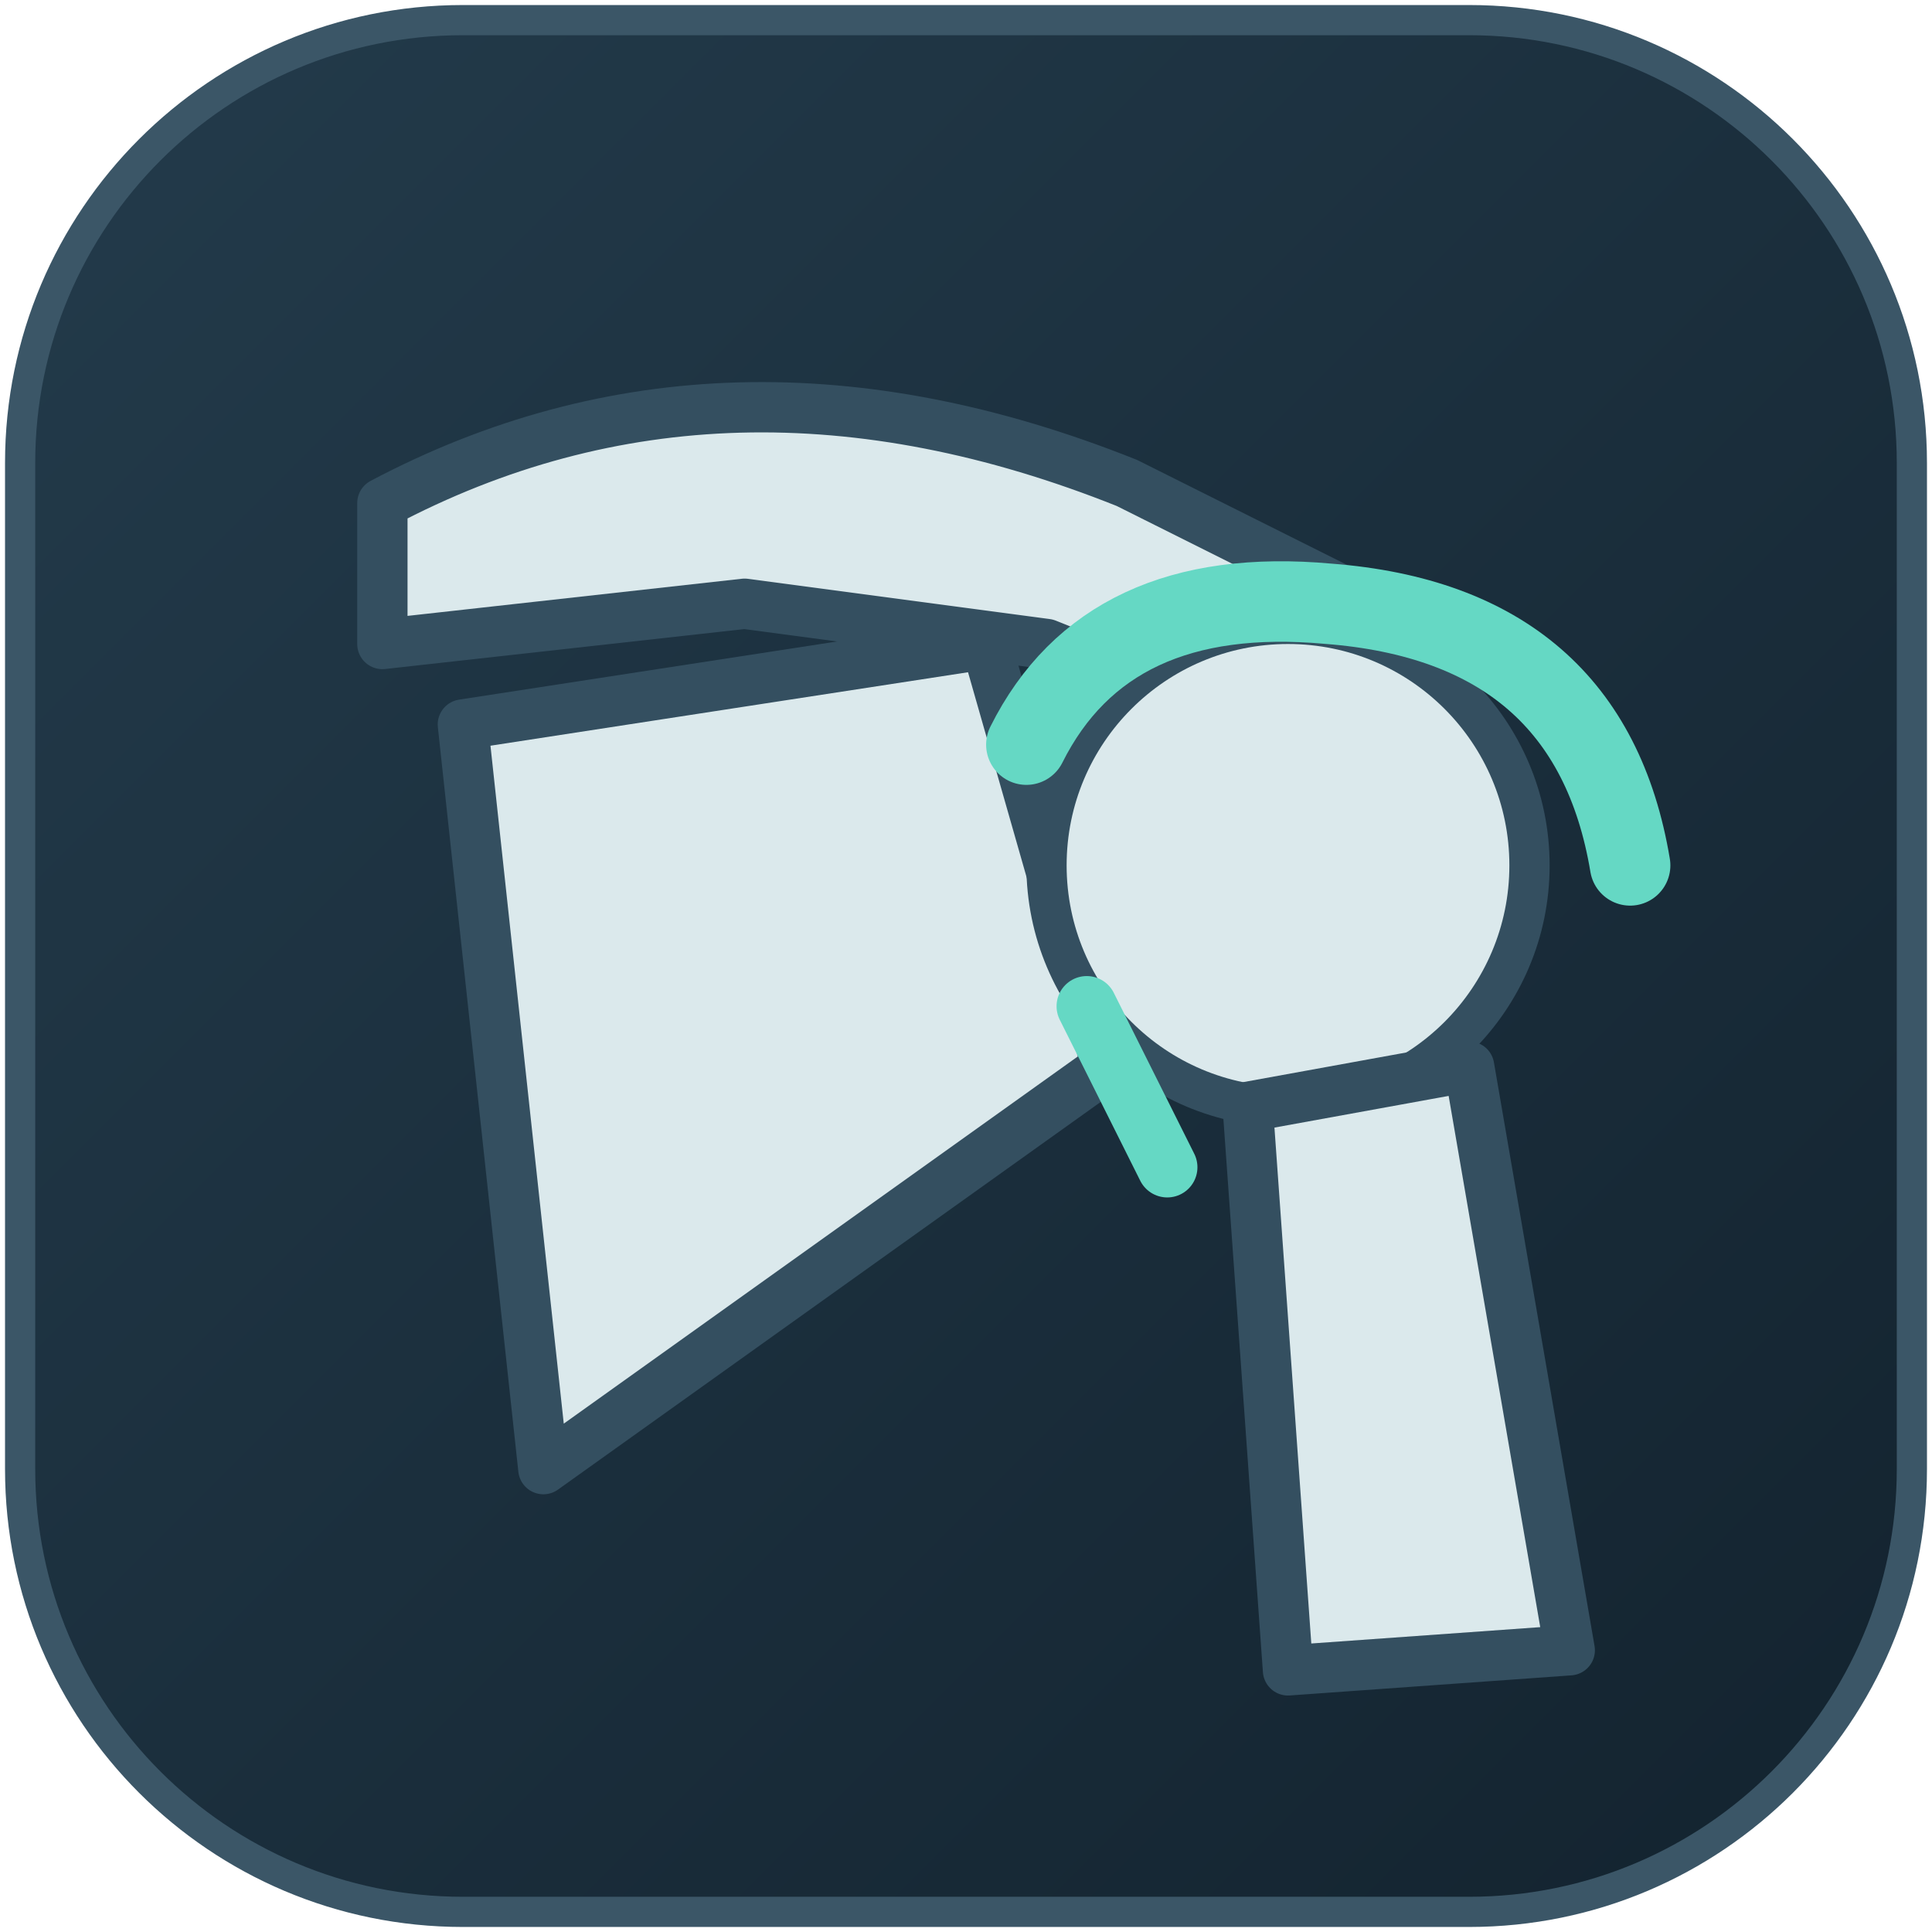
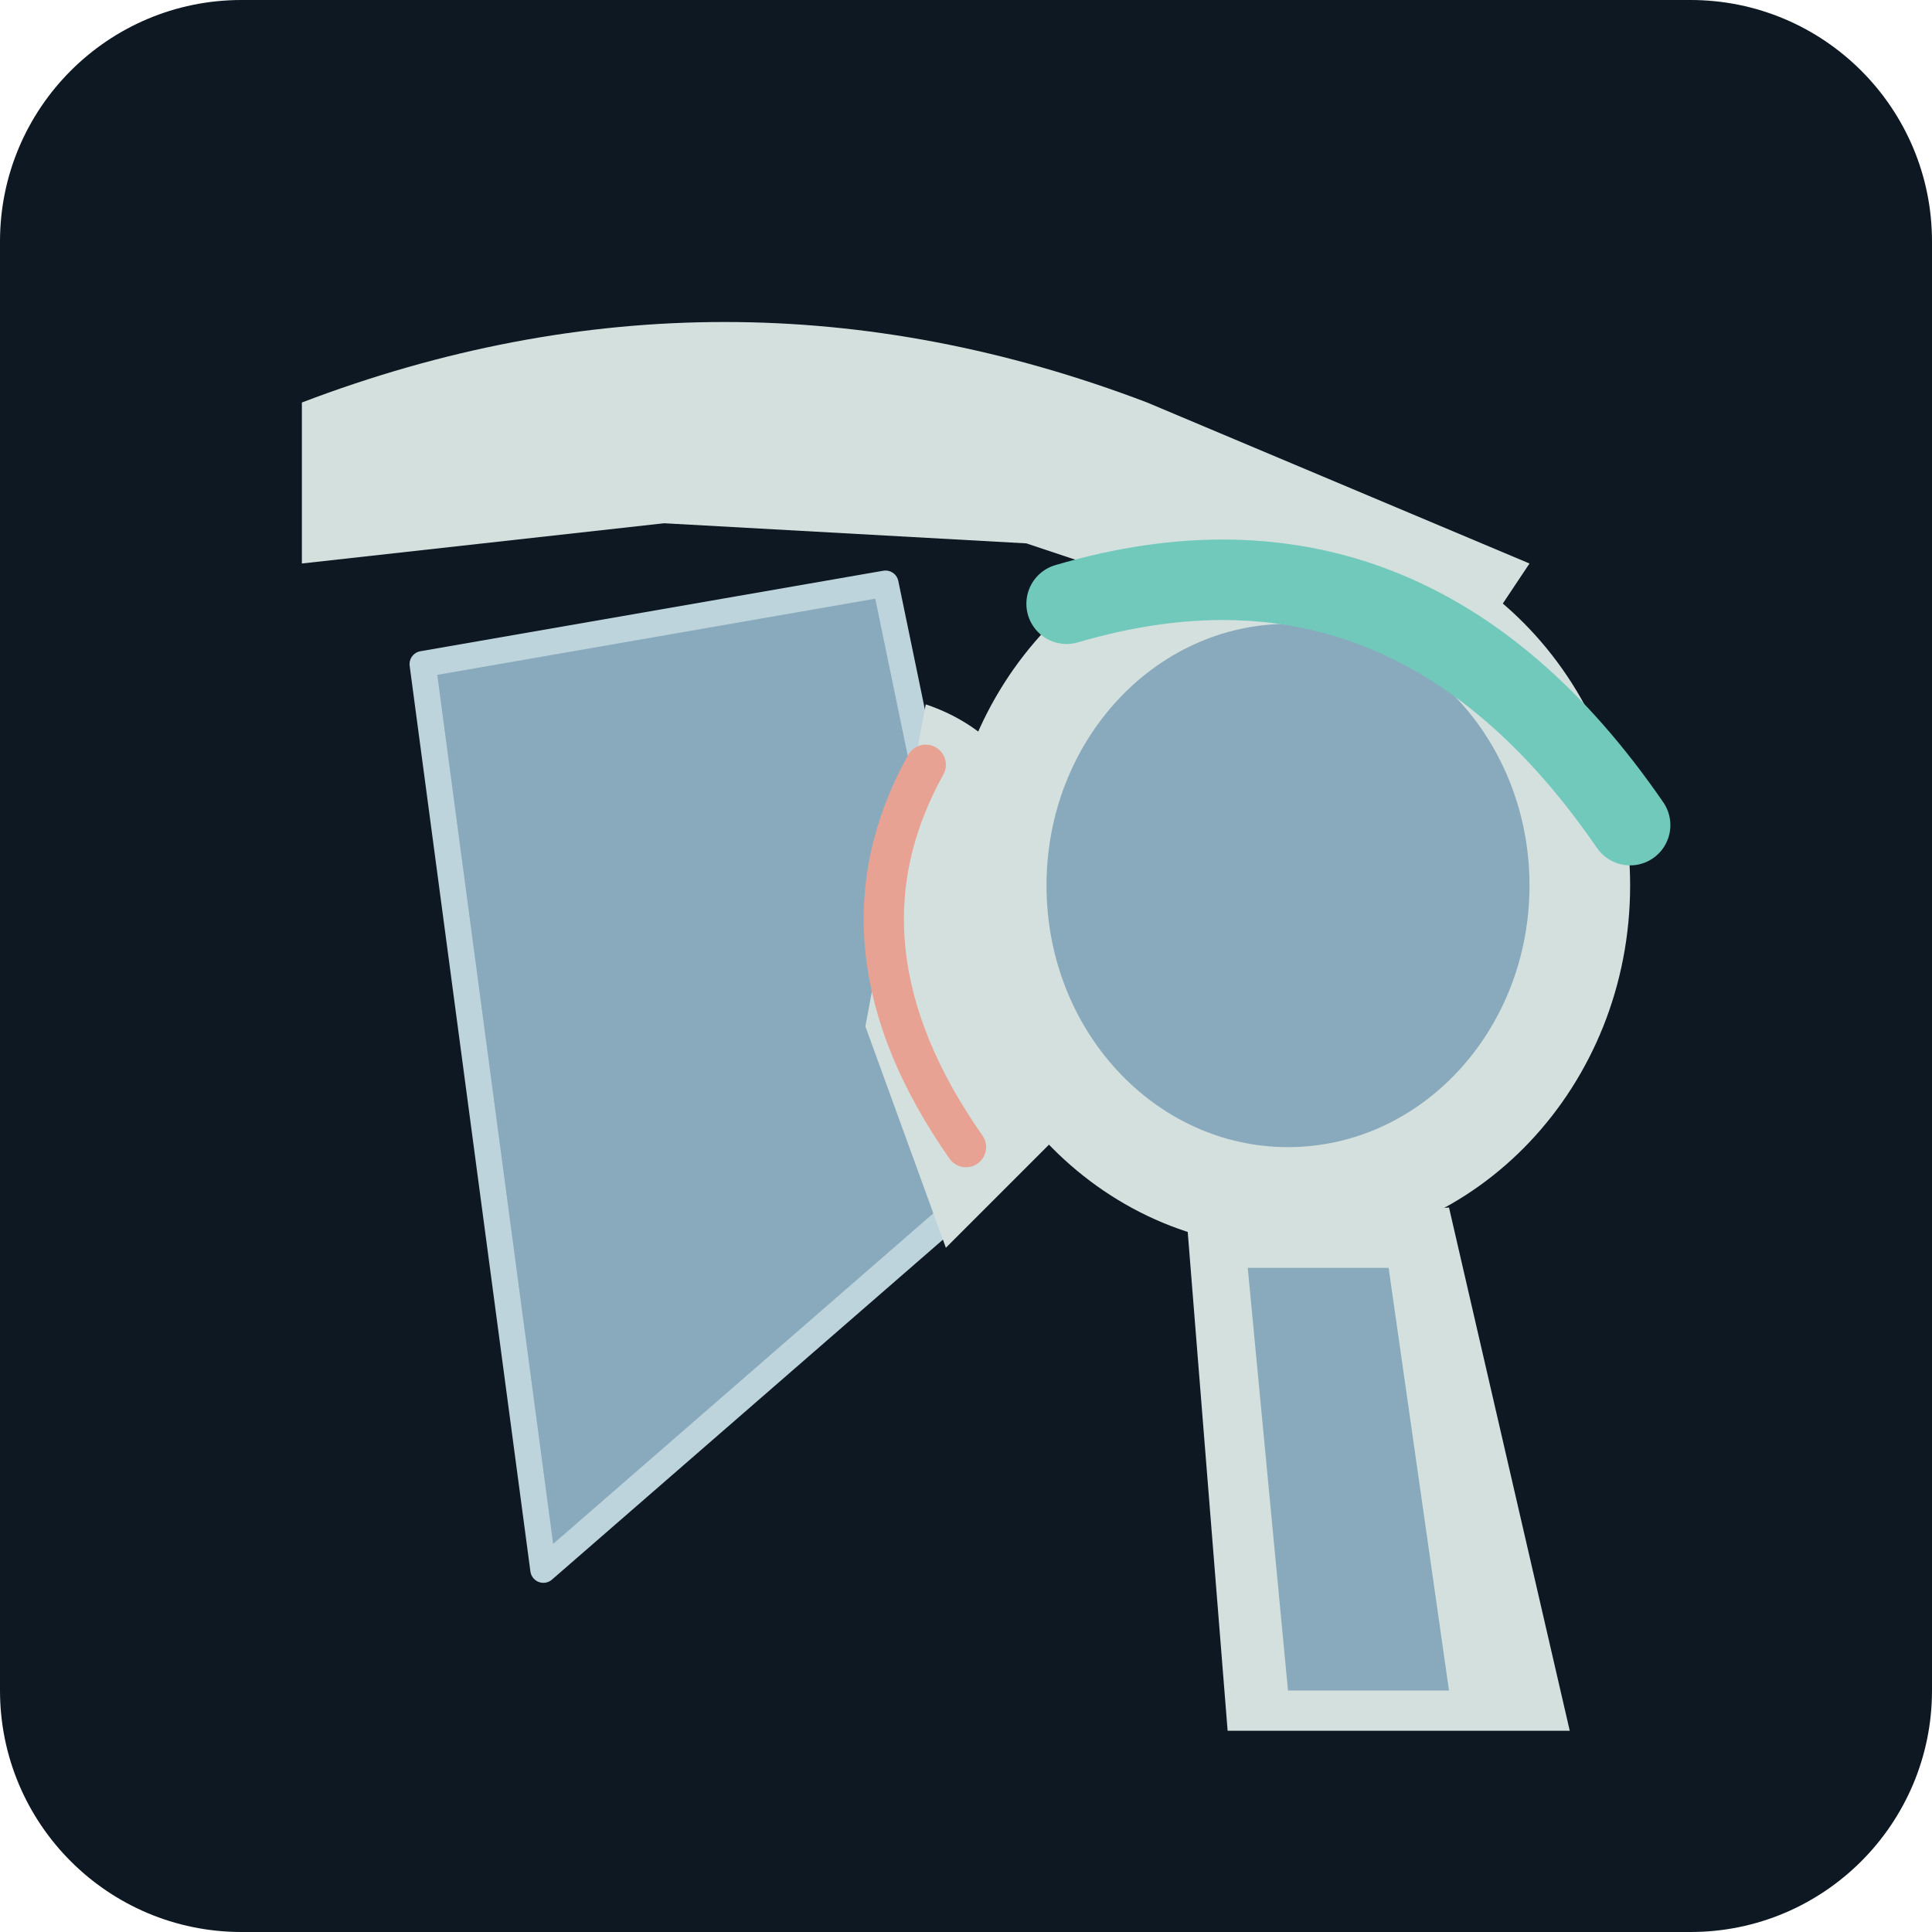
- <svg xmlns="http://www.w3.org/2000/svg" width="96" height="96" viewBox="0 0 96 96" data-style="atlas-anatomy-163">
-   <defs>
-     <linearGradient id="tile" x2="1" y2="1">
-       <stop stop-color="#233B4B" />
-       <stop offset="1" stop-color="#13232F" />
-     </linearGradient>
-   </defs>
-   <rect x="1" y="1" width="94" height="94" rx="22" fill="url(#tile)" stroke="#3B5667" stroke-width="1.5" />
-   <g>
-     <path d="M19 25Q36 16 56 24L70 31L67 38L52 32L37 30L19 32Z" fill="#DBE9EC" stroke="#344F60" stroke-width="2.5" stroke-linecap="round" stroke-linejoin="round" />
-     <path d="M23 36L49 32L55 53L27 73Z" fill="#DBE9EC" stroke="#344F60" stroke-width="2.5" stroke-linecap="round" stroke-linejoin="round" />
-     <circle cx="64" cy="43" r="12" fill="#DBE9EC" stroke="#344F60" stroke-width="2" />
-     <path d="M62 55L73 53L78 82L64 83Z" fill="#DBE9EC" stroke="#344F60" stroke-width="2.5" stroke-linecap="round" stroke-linejoin="round" />
-     <path d="M51 37Q55 29 66 30Q79 31 81 43" fill="none" stroke="#65D8C4" stroke-width="4" stroke-linecap="round" stroke-linejoin="round" />
-     <path d="M54 50L58 58" fill="none" stroke="#65D8C4" stroke-width="3" stroke-linecap="round" stroke-linejoin="round" />
-   </g>
+ <svg xmlns="http://www.w3.org/2000/svg" width="96" height="96" viewBox="0 0 96 96" data-style="atlas-illustration-218">
+   <rect width="96" height="96" rx="12" fill="#0d1822" />
+   <path d="M15 20Q36 12 57 20L76 28L72 34L51 27L33 26L15 28Z" fill="#d4e0de" />
+   <path d="M21 33L44 29L50 58L27 78Z" fill="#89aabc" stroke="#bdd4dd" stroke-width="1.3" stroke-linecap="round" stroke-linejoin="round" />
+   <path d="M46 35Q55 38 53 56L47 62L43 51Z" fill="#d4e0de" />
+   <ellipse cx="64" cy="44" rx="17" ry="18" fill="#d4e0de" />
+   <ellipse cx="64" cy="44" rx="12" ry="13" fill="#89aabc" />
+   <path d="M59 61L72 60L78 86L61 86Z" fill="#d4e0de" />
+   <path d="M62 63L69 63L72 84L64 84Z" fill="#89aabc" />
+   <path d="M53 30Q70 25 81 41" fill="none" stroke="#71c9bb" stroke-width="4" stroke-linecap="round" stroke-linejoin="round" />
+   <path d="M46 38Q41 47 48 57" fill="none" stroke="#e8a293" stroke-width="2" stroke-linecap="round" stroke-linejoin="round" />
</svg>
